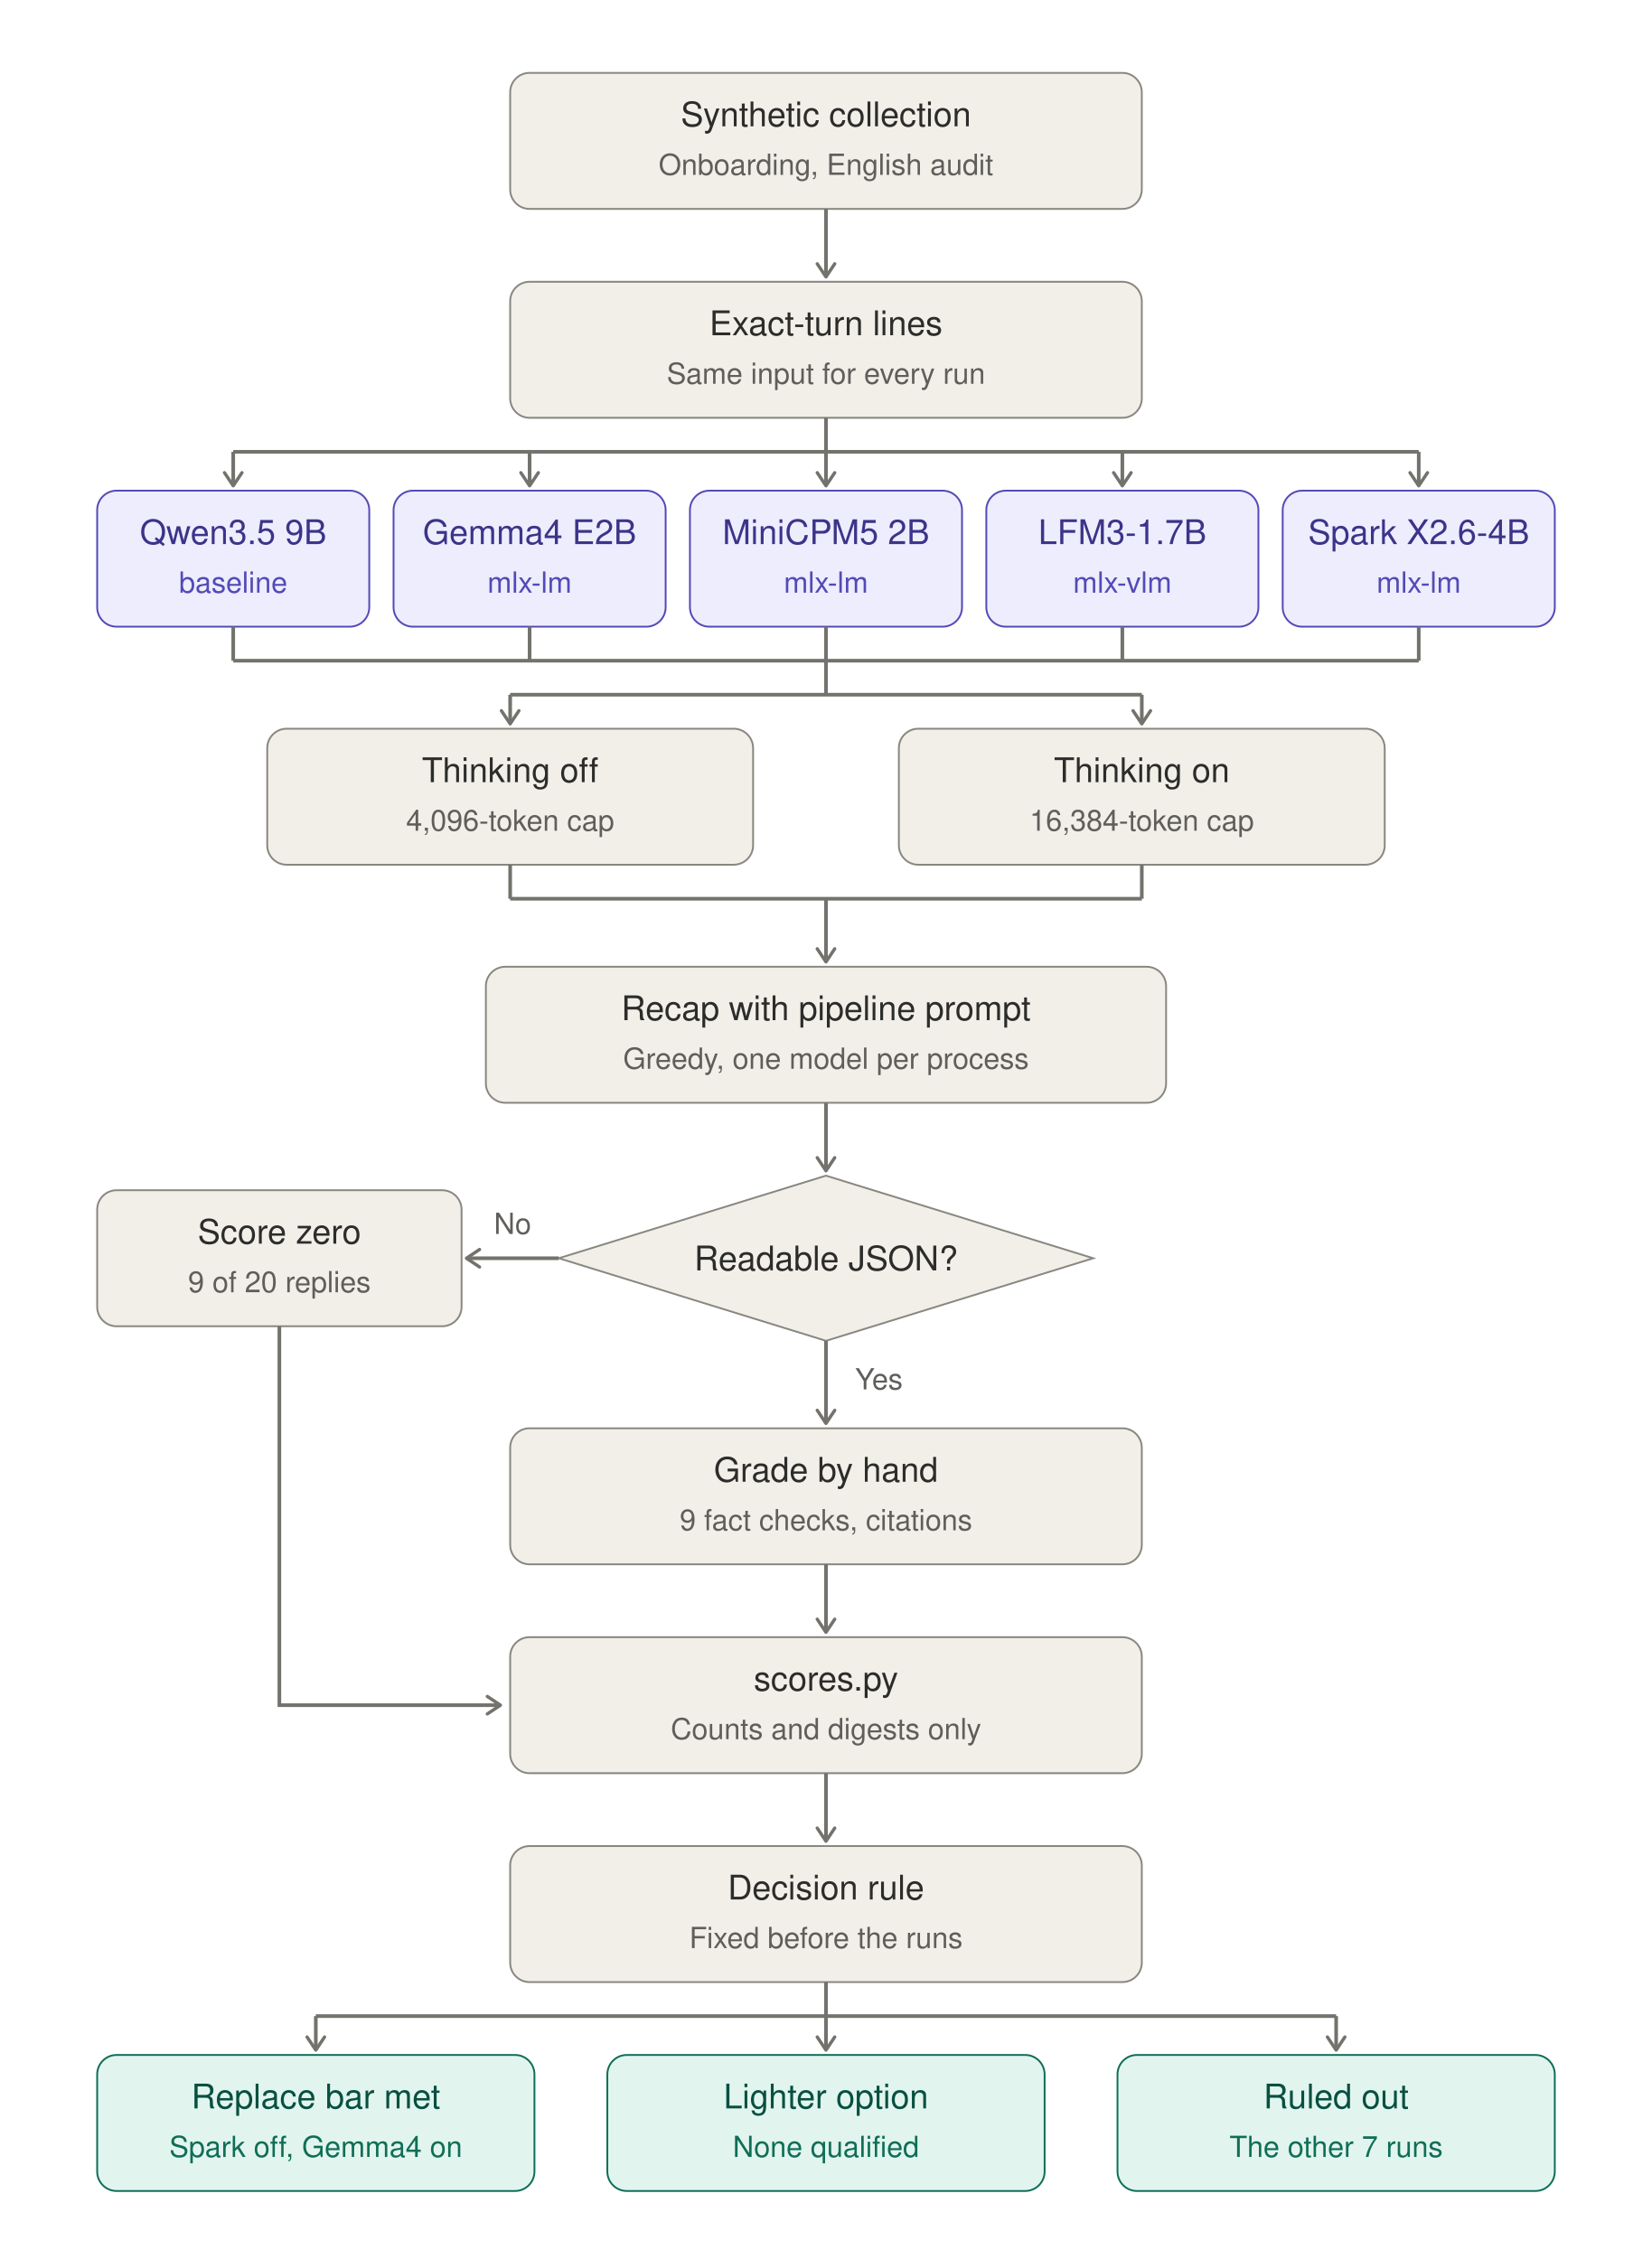
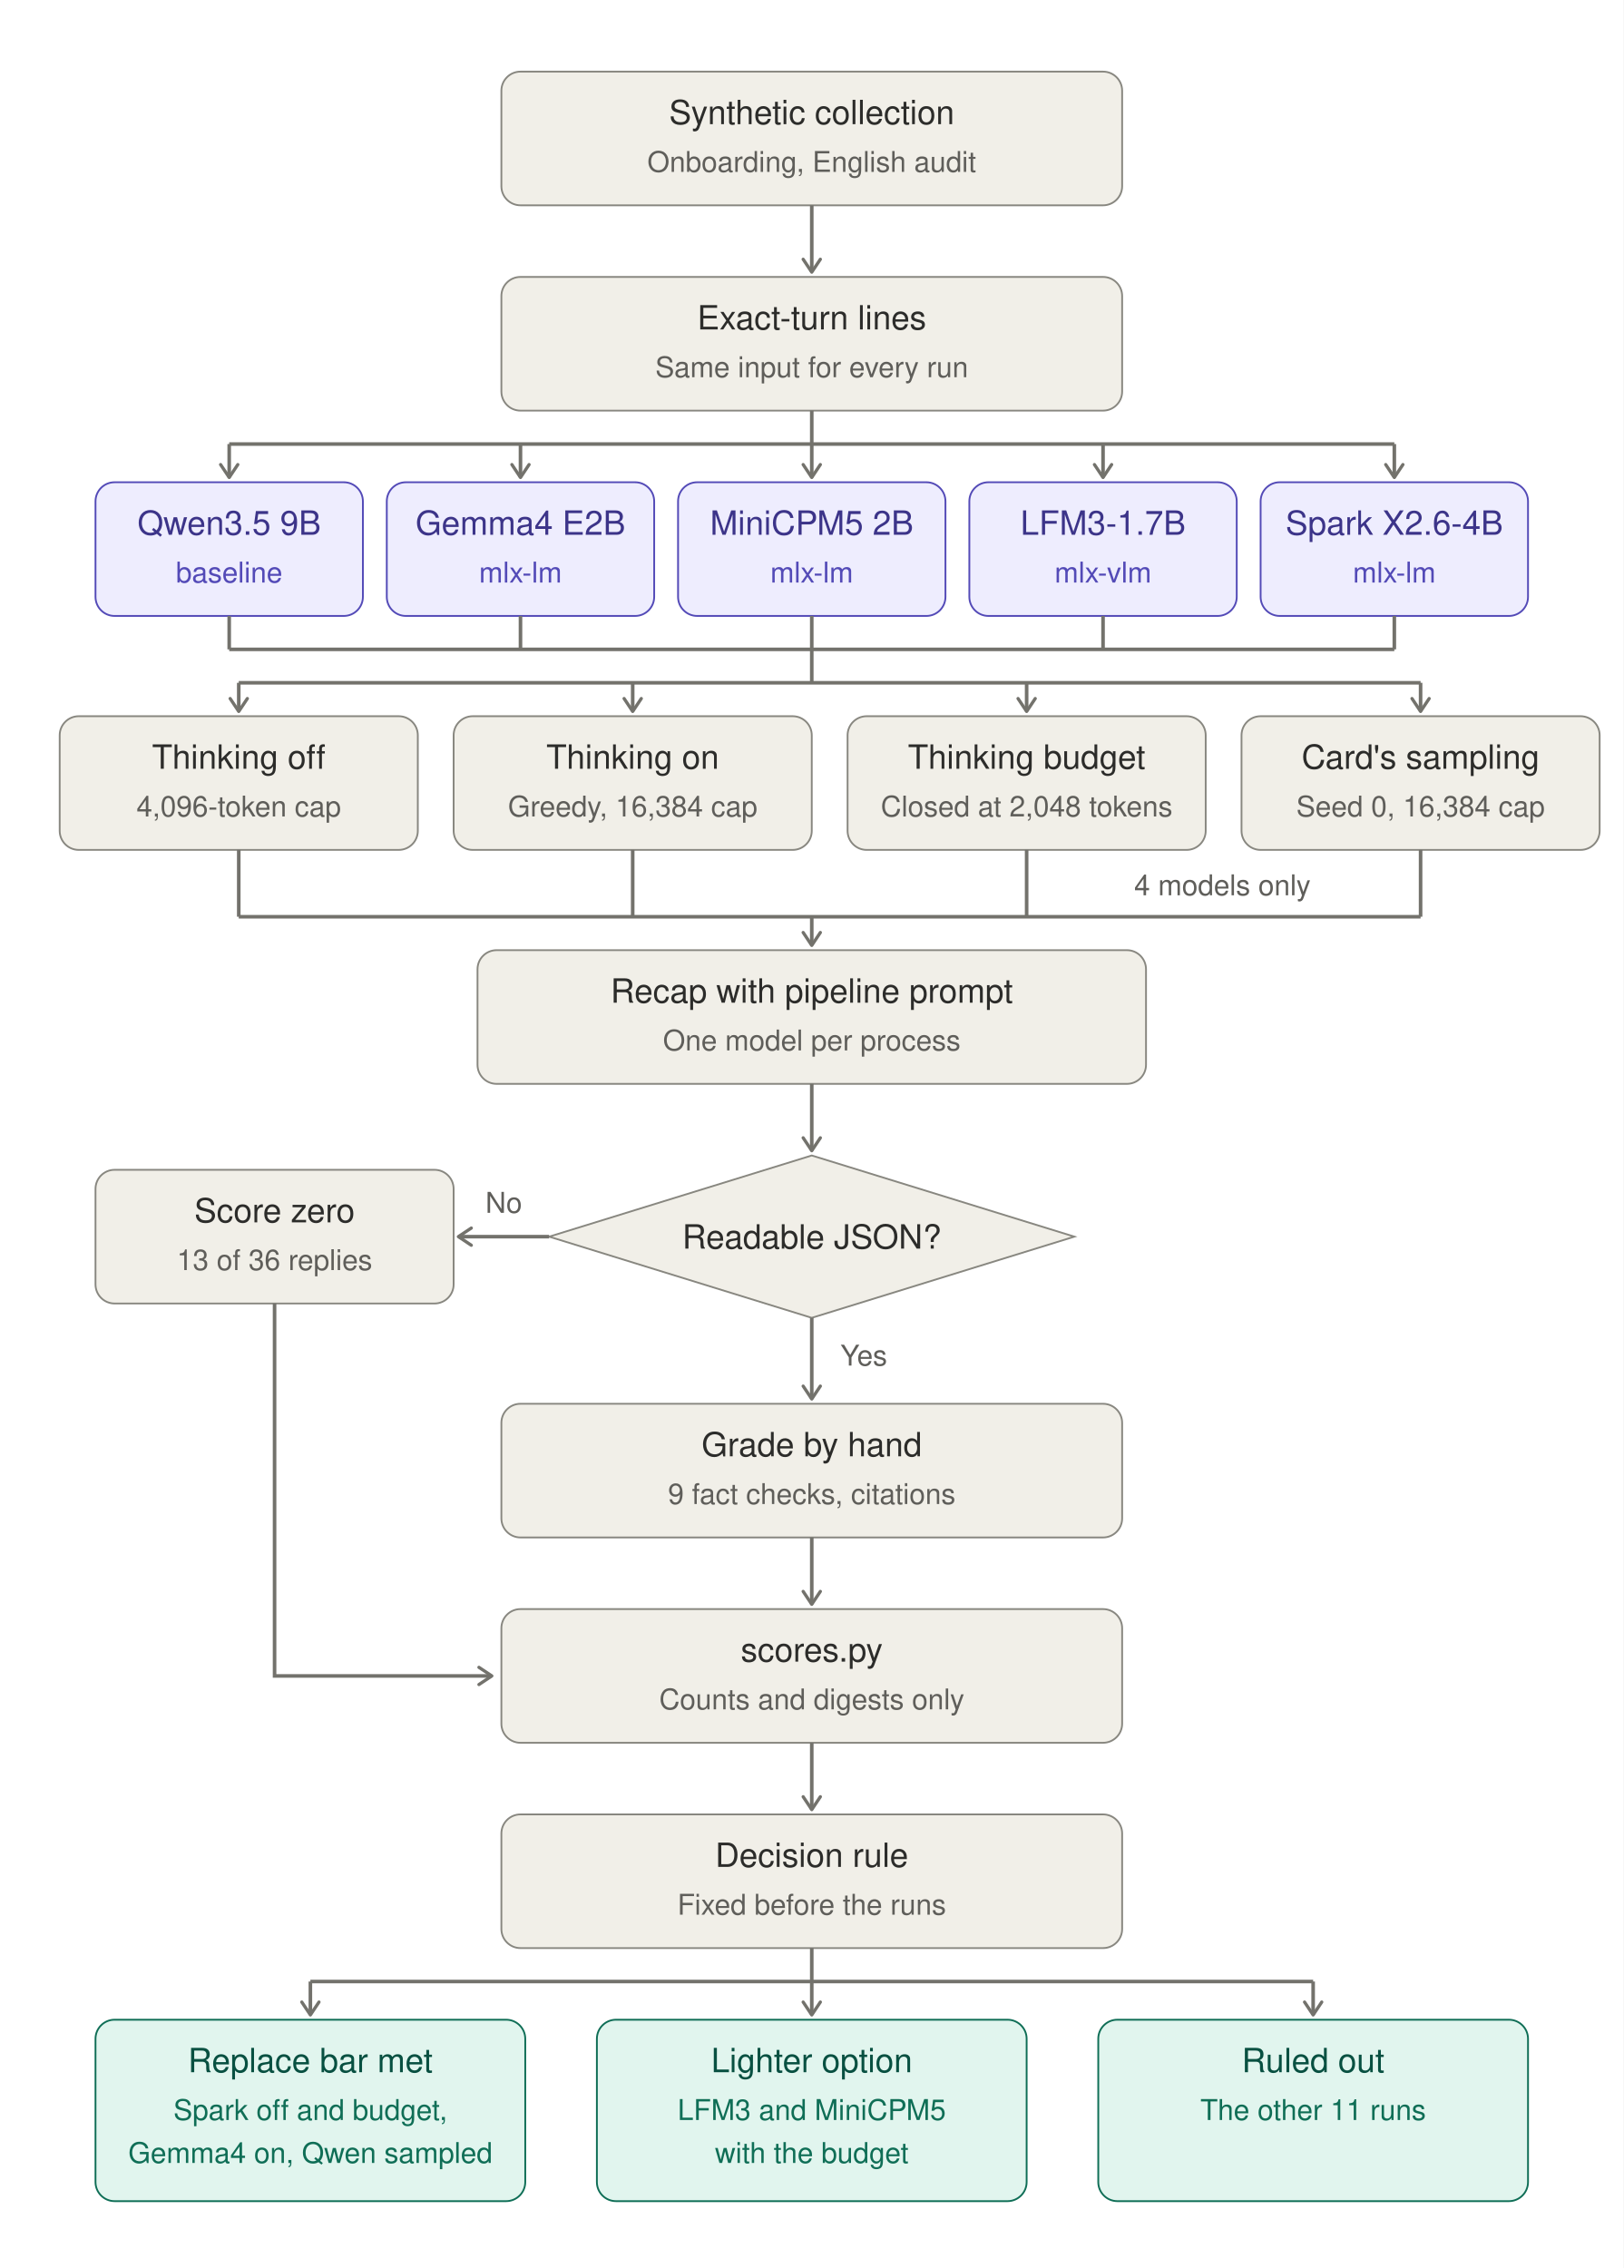
- <svg xmlns="http://www.w3.org/2000/svg" width="680" height="930" viewBox="0 0 680 930" role="img">
+ <svg xmlns="http://www.w3.org/2000/svg" width="680" height="950" viewBox="0 0 680 950" role="img">
  <style>
text { font-family: -apple-system, "Segoe UI", Helvetica, Arial, sans-serif; }
.t { font-size: 14px; font-weight: 500; }
.s { font-size: 12px; }
.n rect, .n polygon { fill: #F1EFE8; stroke: #888780; stroke-width: 0.75; }
.n .t { fill: #2C2C2A; } .n .s { fill: #5F5E5A; }
.m rect { fill: #EEEDFE; stroke: #534AB7; stroke-width: 0.75; }
.m .t { fill: #3C3489; } .m .s { fill: #534AB7; }
.o rect { fill: #E1F5EE; stroke: #0F6E56; stroke-width: 0.75; }
.o .t { fill: #085041; } .o .s { fill: #0F6E56; }
.l { fill: none; stroke: #73726C; stroke-width: 1.5; }
.lab { font-size: 12px; fill: #5F5E5A; }
</style>
  <defs>
    <marker id="a" viewBox="0 0 10 10" refX="8" refY="5" markerWidth="6" markerHeight="6" orient="auto-start-reverse">
      <path d="M2 1L8 5L2 9" fill="none" stroke="#73726C" stroke-width="1.5" stroke-linecap="round" stroke-linejoin="round" />
    </marker>
  </defs>
-   <rect x="0" y="0" width="680" height="930" fill="#FFFFFF" />
+   <rect x="0" y="0" width="680" height="950" fill="#FFFFFF" />
  <g class="n">
    <rect x="210" y="30" width="260" height="56" rx="8" />
    <text class="t" x="340" y="52" text-anchor="middle">Synthetic collection</text>
    <text class="s" x="340" y="72" text-anchor="middle">Onboarding, English audit</text>
  </g>
  <line class="l" x1="340" y1="86" x2="340" y2="114" marker-end="url(#a)" />
  <g class="n">
    <rect x="210" y="116" width="260" height="56" rx="8" />
    <text class="t" x="340" y="138" text-anchor="middle">Exact-turn lines</text>
    <text class="s" x="340" y="158" text-anchor="middle">Same input for every run</text>
  </g>
  <path class="l" d="M340 172 L340 186 M96 186 L584 186" />
  <line class="l" x1="96" y1="186" x2="96" y2="200" marker-end="url(#a)" />
  <line class="l" x1="218" y1="186" x2="218" y2="200" marker-end="url(#a)" />
  <line class="l" x1="340" y1="186" x2="340" y2="200" marker-end="url(#a)" />
  <line class="l" x1="462" y1="186" x2="462" y2="200" marker-end="url(#a)" />
  <line class="l" x1="584" y1="186" x2="584" y2="200" marker-end="url(#a)" />
  <g class="m">
    <rect x="40" y="202" width="112" height="56" rx="8" />
    <text class="t" x="96" y="224" text-anchor="middle">Qwen3.5 9B</text>
    <text class="s" x="96" y="244" text-anchor="middle">baseline</text>
  </g>
  <g class="m">
    <rect x="162" y="202" width="112" height="56" rx="8" />
    <text class="t" x="218" y="224" text-anchor="middle">Gemma4 E2B</text>
    <text class="s" x="218" y="244" text-anchor="middle">mlx-lm</text>
  </g>
  <g class="m">
    <rect x="284" y="202" width="112" height="56" rx="8" />
    <text class="t" x="340" y="224" text-anchor="middle">MiniCPM5 2B</text>
    <text class="s" x="340" y="244" text-anchor="middle">mlx-lm</text>
  </g>
  <g class="m">
    <rect x="406" y="202" width="112" height="56" rx="8" />
    <text class="t" x="462" y="224" text-anchor="middle">LFM3-1.7B</text>
    <text class="s" x="462" y="244" text-anchor="middle">mlx-vlm</text>
  </g>
  <g class="m">
    <rect x="528" y="202" width="112" height="56" rx="8" />
    <text class="t" x="584" y="224" text-anchor="middle">Spark X2.6-4B</text>
    <text class="s" x="584" y="244" text-anchor="middle">mlx-lm</text>
  </g>
-   <path class="l" d="M96 258 L96 272 M218 258 L218 272 M340 258 L340 272 M462 258 L462 272 M584 258 L584 272 M96 272 L584 272 M340 272 L340 286 M210 286 L470 286" />
-   <line class="l" x1="210" y1="286" x2="210" y2="298" marker-end="url(#a)" />
-   <line class="l" x1="470" y1="286" x2="470" y2="298" marker-end="url(#a)" />
+   <path class="l" d="M96 258 L96 272 M218 258 L218 272 M340 258 L340 272 M462 258 L462 272 M584 258 L584 272 M96 272 L584 272 M340 272 L340 286 M100 286 L595 286" />
+   <line class="l" x1="100" y1="286" x2="100" y2="298" marker-end="url(#a)" />
+   <line class="l" x1="265" y1="286" x2="265" y2="298" marker-end="url(#a)" />
+   <line class="l" x1="430" y1="286" x2="430" y2="298" marker-end="url(#a)" />
+   <line class="l" x1="595" y1="286" x2="595" y2="298" marker-end="url(#a)" />
  <g class="n">
-     <rect x="110" y="300" width="200" height="56" rx="8" />
-     <text class="t" x="210" y="322" text-anchor="middle">Thinking off</text>
-     <text class="s" x="210" y="342" text-anchor="middle">4,096-token cap</text>
+     <rect x="25" y="300" width="150" height="56" rx="8" />
+     <text class="t" x="100" y="322" text-anchor="middle">Thinking off</text>
+     <text class="s" x="100" y="342" text-anchor="middle">4,096-token cap</text>
  </g>
  <g class="n">
-     <rect x="370" y="300" width="200" height="56" rx="8" />
-     <text class="t" x="470" y="322" text-anchor="middle">Thinking on</text>
-     <text class="s" x="470" y="342" text-anchor="middle">16,384-token cap</text>
+     <rect x="190" y="300" width="150" height="56" rx="8" />
+     <text class="t" x="265" y="322" text-anchor="middle">Thinking on</text>
+     <text class="s" x="265" y="342" text-anchor="middle">Greedy, 16,384 cap</text>
  </g>
-   <path class="l" d="M210 356 L210 370 M470 356 L470 370 M210 370 L470 370" />
-   <line class="l" x1="340" y1="370" x2="340" y2="396" marker-end="url(#a)" />
+   <g class="n">
+     <rect x="355" y="300" width="150" height="56" rx="8" />
+     <text class="t" x="430" y="322" text-anchor="middle">Thinking budget</text>
+     <text class="s" x="430" y="342" text-anchor="middle">Closed at 2,048 tokens</text>
+   </g>
+   <g class="n">
+     <rect x="520" y="300" width="150" height="56" rx="8" />
+     <text class="t" x="595" y="322" text-anchor="middle">Card's sampling</text>
+     <text class="s" x="595" y="342" text-anchor="middle">Seed 0, 16,384 cap</text>
+   </g>
+   <text class="lab" x="512" y="375" text-anchor="middle">4 models only</text>
+   <path class="l" d="M100 356 L100 384 M265 356 L265 384 M430 356 L430 384 M595 356 L595 384 M100 384 L595 384" />
+   <line class="l" x1="340" y1="384" x2="340" y2="396" marker-end="url(#a)" />
  <g class="n">
    <rect x="200" y="398" width="280" height="56" rx="8" />
    <text class="t" x="340" y="420" text-anchor="middle">Recap with pipeline prompt</text>
-     <text class="s" x="340" y="440" text-anchor="middle">Greedy, one model per process</text>
+     <text class="s" x="340" y="440" text-anchor="middle">One model per process</text>
  </g>
  <line class="l" x1="340" y1="454" x2="340" y2="482" marker-end="url(#a)" />
  <g class="n">
    <polygon points="340,484 450,518 340,552 230,518" />
    <text class="t" x="340" y="523" text-anchor="middle">Readable JSON?</text>
  </g>
  <line class="l" x1="230" y1="518" x2="192" y2="518" marker-end="url(#a)" />
  <text class="lab" x="211" y="508" text-anchor="middle">No</text>
  <g class="n">
    <rect x="40" y="490" width="150" height="56" rx="8" />
    <text class="t" x="115" y="512" text-anchor="middle">Score zero</text>
-     <text class="s" x="115" y="532" text-anchor="middle">9 of 20 replies</text>
+     <text class="s" x="115" y="532" text-anchor="middle">13 of 36 replies</text>
  </g>
  <path class="l" d="M115 546 L115 702 L206 702" marker-end="url(#a)" />
  <line class="l" x1="340" y1="552" x2="340" y2="586" marker-end="url(#a)" />
  <text class="lab" x="352" y="572">Yes</text>
  <g class="n">
    <rect x="210" y="588" width="260" height="56" rx="8" />
    <text class="t" x="340" y="610" text-anchor="middle">Grade by hand</text>
    <text class="s" x="340" y="630" text-anchor="middle">9 fact checks, citations</text>
  </g>
  <line class="l" x1="340" y1="644" x2="340" y2="672" marker-end="url(#a)" />
  <g class="n">
    <rect x="210" y="674" width="260" height="56" rx="8" />
    <text class="t" x="340" y="696" text-anchor="middle">scores.py</text>
    <text class="s" x="340" y="716" text-anchor="middle">Counts and digests only</text>
  </g>
  <line class="l" x1="340" y1="730" x2="340" y2="758" marker-end="url(#a)" />
  <g class="n">
    <rect x="210" y="760" width="260" height="56" rx="8" />
    <text class="t" x="340" y="782" text-anchor="middle">Decision rule</text>
    <text class="s" x="340" y="802" text-anchor="middle">Fixed before the runs</text>
  </g>
  <path class="l" d="M340 816 L340 830 M130 830 L550 830" />
  <line class="l" x1="130" y1="830" x2="130" y2="844" marker-end="url(#a)" />
  <line class="l" x1="340" y1="830" x2="340" y2="844" marker-end="url(#a)" />
  <line class="l" x1="550" y1="830" x2="550" y2="844" marker-end="url(#a)" />
  <g class="o">
-     <rect x="40" y="846" width="180" height="56" rx="8" />
+     <rect x="40" y="846" width="180" height="76" rx="8" />
    <text class="t" x="130" y="868" text-anchor="middle">Replace bar met</text>
-     <text class="s" x="130" y="888" text-anchor="middle">Spark off, Gemma4 on</text>
+     <text class="s" x="130" y="888" text-anchor="middle">Spark off and budget,</text>
+     <text class="s" x="130" y="906" text-anchor="middle">Gemma4 on, Qwen sampled</text>
  </g>
  <g class="o">
-     <rect x="250" y="846" width="180" height="56" rx="8" />
+     <rect x="250" y="846" width="180" height="76" rx="8" />
    <text class="t" x="340" y="868" text-anchor="middle">Lighter option</text>
-     <text class="s" x="340" y="888" text-anchor="middle">None qualified</text>
+     <text class="s" x="340" y="888" text-anchor="middle">LFM3 and MiniCPM5</text>
+     <text class="s" x="340" y="906" text-anchor="middle">with the budget</text>
  </g>
  <g class="o">
-     <rect x="460" y="846" width="180" height="56" rx="8" />
+     <rect x="460" y="846" width="180" height="76" rx="8" />
    <text class="t" x="550" y="868" text-anchor="middle">Ruled out</text>
-     <text class="s" x="550" y="888" text-anchor="middle">The other 7 runs</text>
+     <text class="s" x="550" y="888" text-anchor="middle">The other 11 runs</text>
  </g>
</svg>
